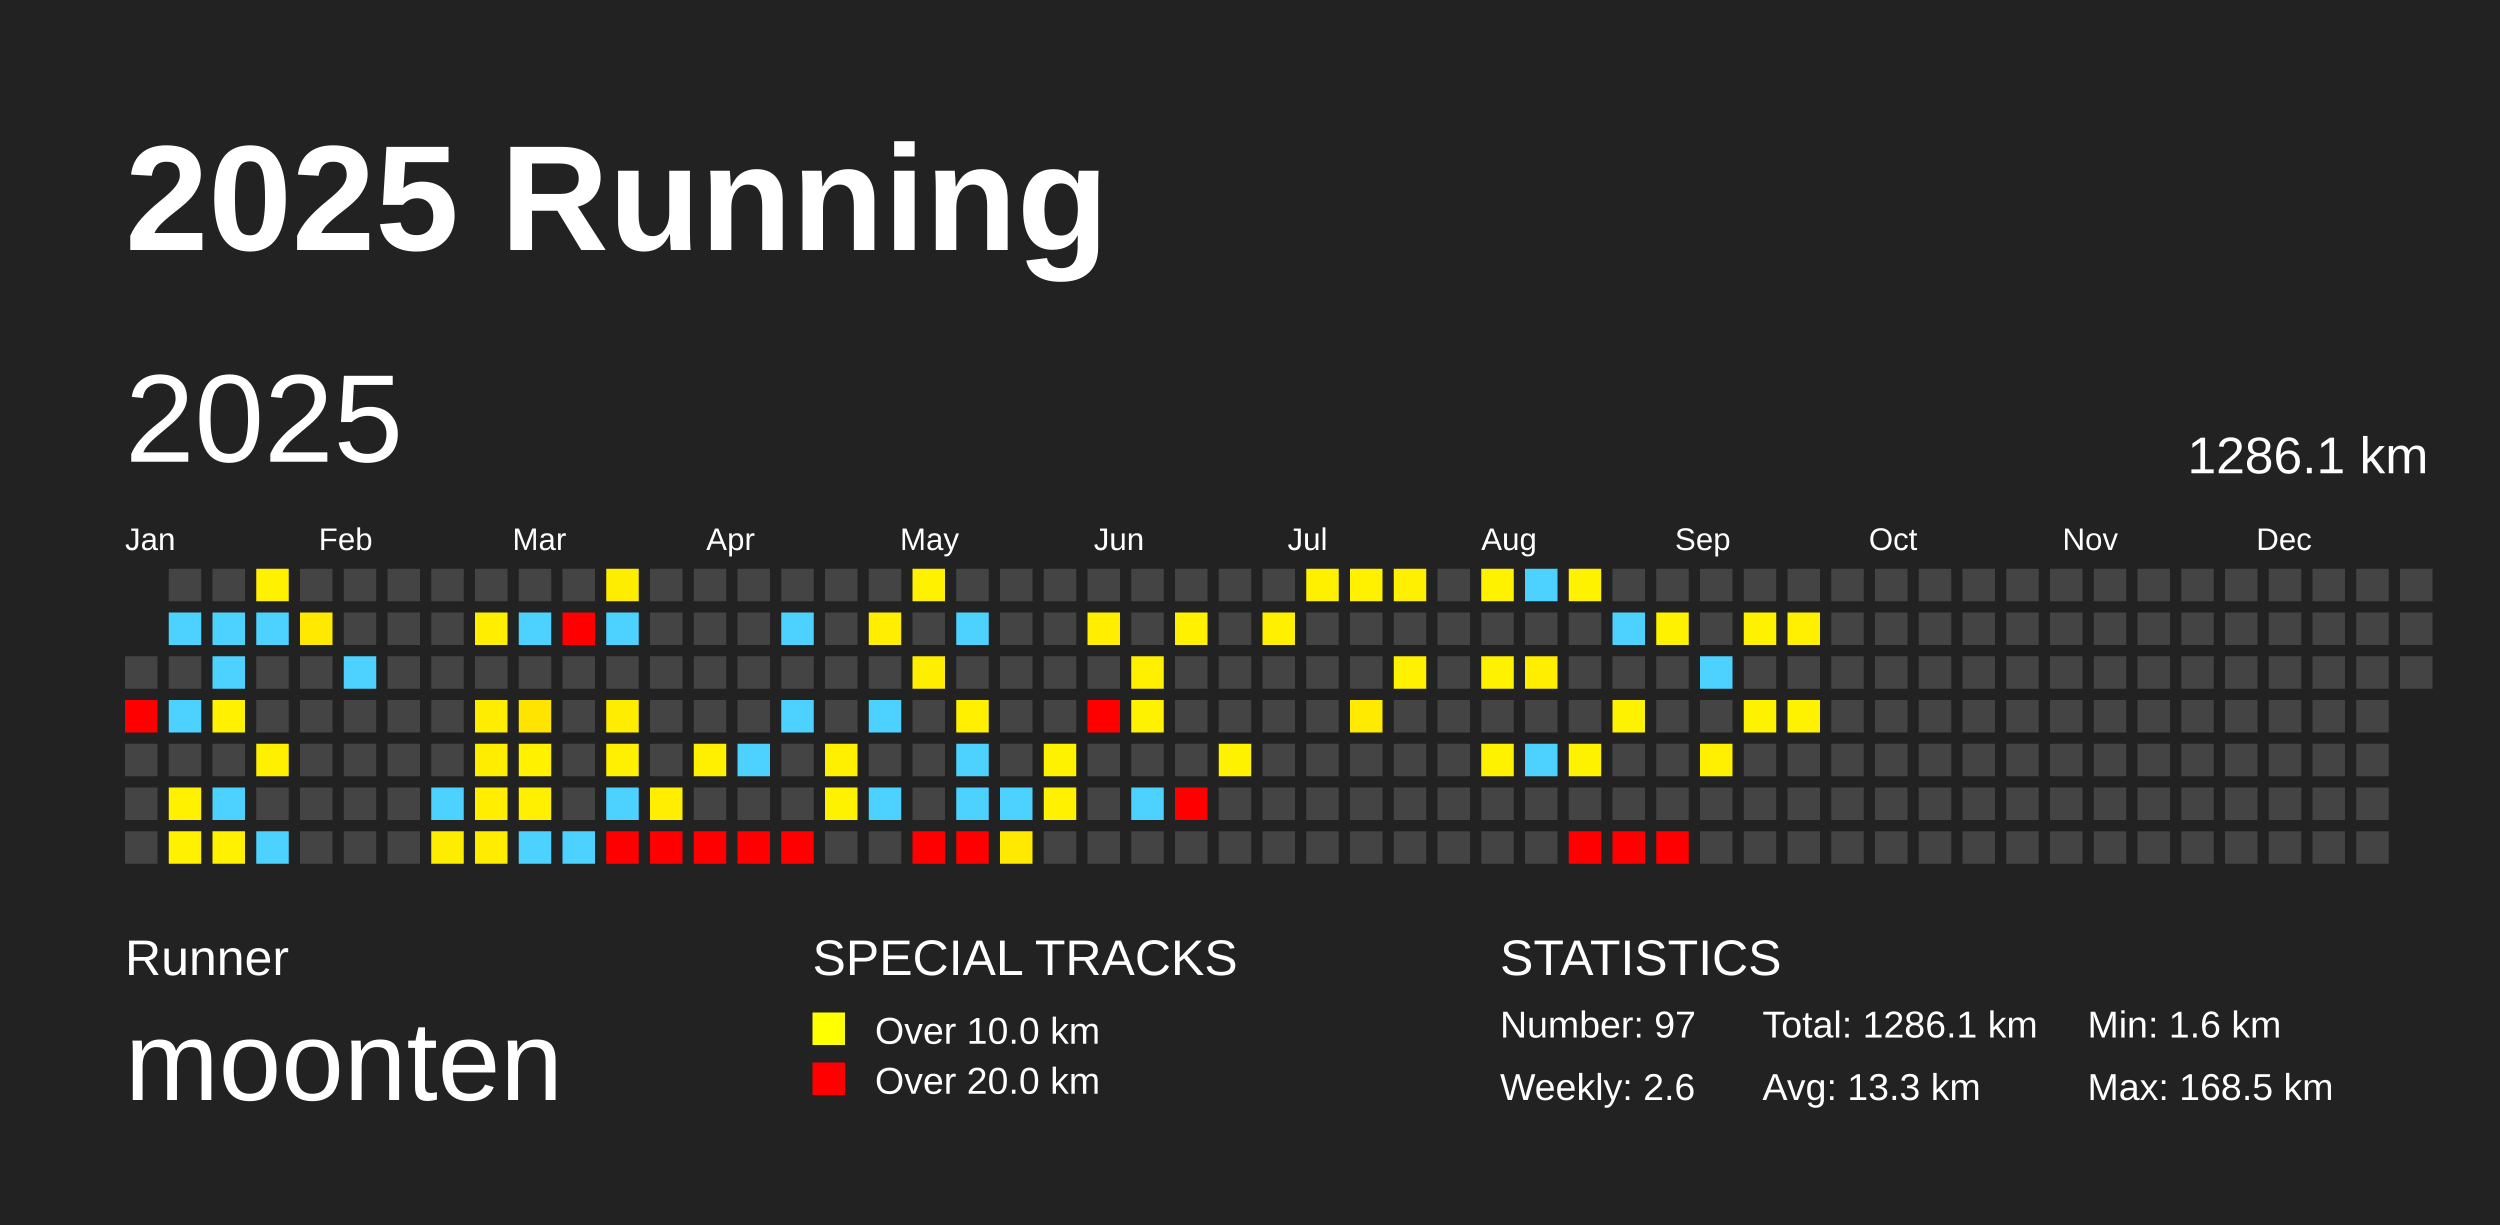
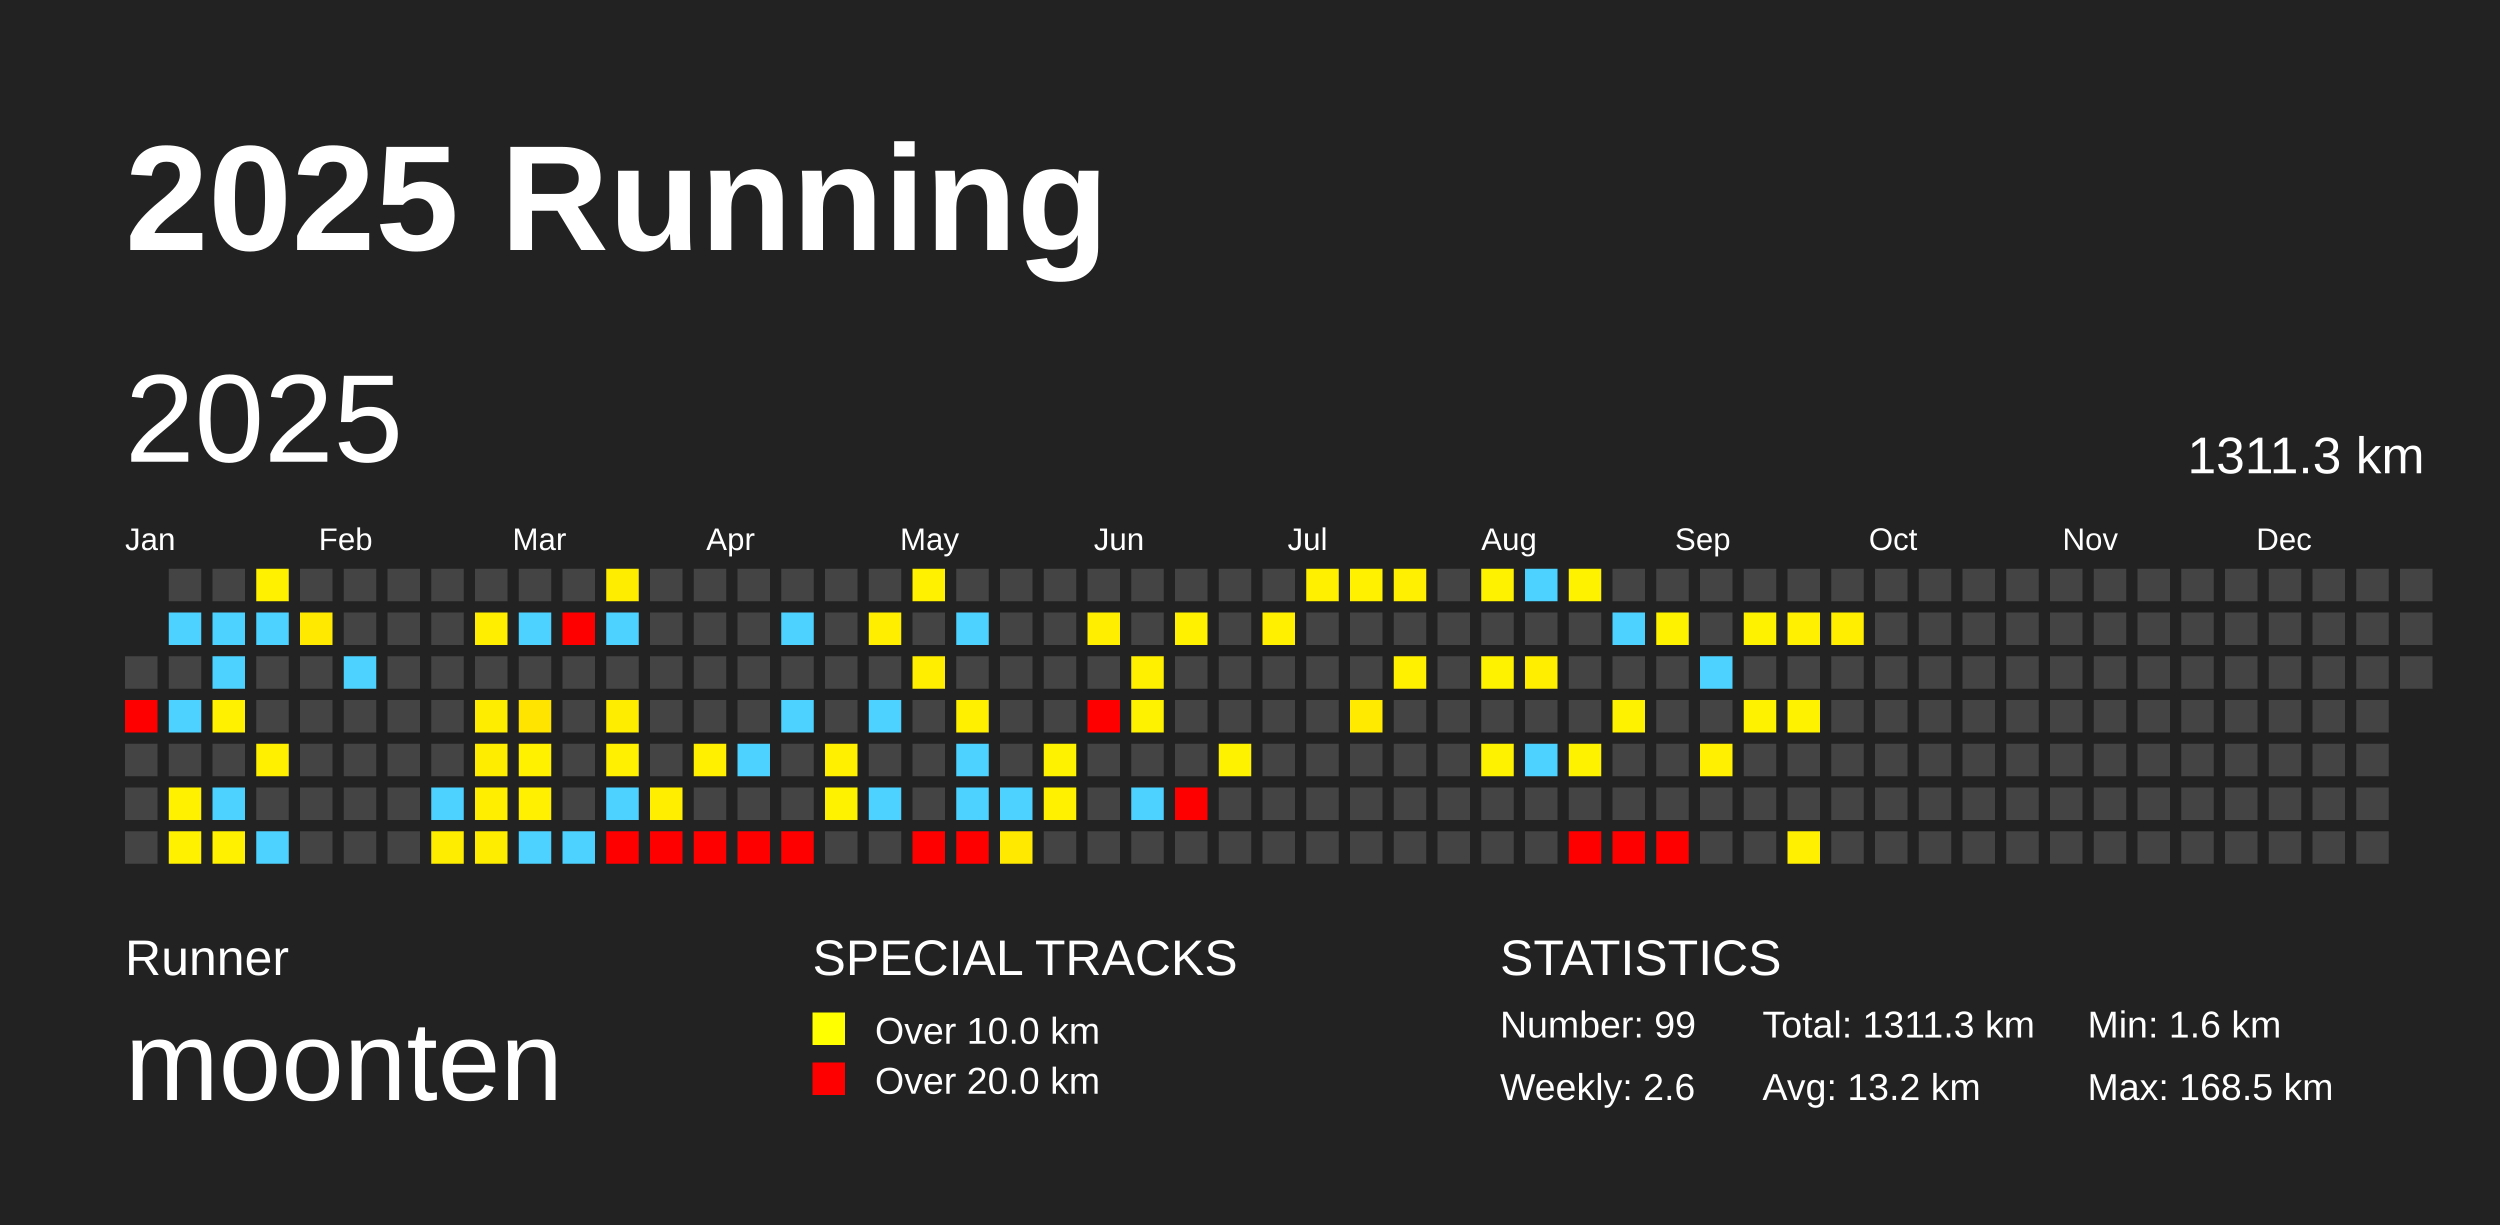
<svg xmlns="http://www.w3.org/2000/svg" baseProfile="full" height="98mm" version="1.1" viewBox="0,0,200,98" width="200mm">
  <defs />
  <rect fill="#222222" height="98" width="200" x="0" y="0" />
  <text fill="#FFFFFF" style="font-size:12px; font-family:Arial; font-weight:bold;" x="10" y="20">2025 Running</text>
  <text fill="#FFFFFF" style="font-size:4px; font-family:Arial" x="10" y="78">Runner</text>
  <text fill="#FFFFFF" style="font-size:9px; font-family:Arial" x="10" y="88">moonten</text>
  <text fill="#FFFFFF" style="font-size:4px; font-family:Arial" x="65" y="78">SPECIAL TRACKS</text>
  <rect fill="yellow" height="2.6" width="2.6" x="65" y="81" />
  <text fill="#FFFFFF" style="font-size:3px; font-family:Arial" x="70" y="83.5">Over 10.0 km</text>
  <rect fill="red" height="2.6" width="2.6" x="65" y="85" />
  <text fill="#FFFFFF" style="font-size:3px; font-family:Arial" x="70" y="87.5">Over 20.0 km</text>
  <text fill="#FFFFFF" style="font-size:4px; font-family:Arial" x="120" y="78">STATISTICS</text>
-   <text fill="#FFFFFF" style="font-size:3px; font-family:Arial" x="120" y="83">Number: 97</text>
+   <text fill="#FFFFFF" style="font-size:3px; font-family:Arial" x="120" y="83">Number: 99</text>
  <text fill="#FFFFFF" style="font-size:3px; font-family:Arial" x="120" y="88">Weekly: 2.6</text>
-   <text fill="#FFFFFF" style="font-size:3px; font-family:Arial" x="141" y="83">Total: 1286.1 km</text>
-   <text fill="#FFFFFF" style="font-size:3px; font-family:Arial" x="141" y="88">Avg: 13.3 km</text>
+   <text fill="#FFFFFF" style="font-size:3px; font-family:Arial" x="141" y="83">Total: 1311.3 km</text>
+   <text fill="#FFFFFF" style="font-size:3px; font-family:Arial" x="141" y="88">Avg: 13.2 km</text>
  <text fill="#FFFFFF" style="font-size:3px; font-family:Arial" x="167" y="83">Min: 1.6 km</text>
  <text fill="#FFFFFF" style="font-size:3px; font-family:Arial" x="167" y="88">Max: 168.5 km</text>
  <text dominant-baseline="hanging" fill="#FFFFFF" style="font-size:10.0px; font-family:Arial;" x="10" y="30">2025</text>
-   <text dominant-baseline="hanging" fill="#FFFFFF" style="font-size:4.125px; font-family:Arial;" x="175" y="35">1286.1 km</text>
+   <text dominant-baseline="hanging" fill="#FFFFFF" style="font-size:4.125px; font-family:Arial;" x="175" y="35">1311.3 km</text>
  <text fill="#FFFFFF" style="font-size:2.5px; font-family:Arial" x="10.0" y="44">Jan</text>
  <text fill="#FFFFFF" style="font-size:2.5px; font-family:Arial" x="25.5" y="44">Feb</text>
  <text fill="#FFFFFF" style="font-size:2.5px; font-family:Arial" x="41.0" y="44">Mar</text>
  <text fill="#FFFFFF" style="font-size:2.5px; font-family:Arial" x="56.5" y="44">Apr</text>
  <text fill="#FFFFFF" style="font-size:2.5px; font-family:Arial" x="72.0" y="44">May</text>
  <text fill="#FFFFFF" style="font-size:2.5px; font-family:Arial" x="87.5" y="44">Jun</text>
  <text fill="#FFFFFF" style="font-size:2.5px; font-family:Arial" x="103.0" y="44">Jul</text>
  <text fill="#FFFFFF" style="font-size:2.5px; font-family:Arial" x="118.5" y="44">Aug</text>
  <text fill="#FFFFFF" style="font-size:2.5px; font-family:Arial" x="134.0" y="44">Sep</text>
  <text fill="#FFFFFF" style="font-size:2.5px; font-family:Arial" x="149.5" y="44">Oct</text>
  <text fill="#FFFFFF" style="font-size:2.5px; font-family:Arial" x="165.0" y="44">Nov</text>
  <text fill="#FFFFFF" style="font-size:2.5px; font-family:Arial" x="180.5" y="44">Dec</text>
  <rect fill="#444444" height="2.6" width="2.6" x="10.0" y="52.5" />
  <rect fill="red" height="2.6" width="2.6" x="10.0" y="56.0" />
  <rect fill="#444444" height="2.6" width="2.6" x="10.0" y="59.5" />
  <rect fill="#444444" height="2.6" width="2.6" x="10.0" y="63.0" />
  <rect fill="#444444" height="2.6" width="2.6" x="10.0" y="66.5" />
  <rect fill="#444444" height="2.6" width="2.6" x="13.5" y="45.5" />
  <rect fill="#4dd2ff" height="2.6" width="2.6" x="13.5" y="49.0" />
  <rect fill="#444444" height="2.6" width="2.6" x="13.5" y="52.5" />
  <rect fill="#4dd2ff" height="2.6" width="2.6" x="13.5" y="56.0" />
  <rect fill="#444444" height="2.6" width="2.6" x="13.5" y="59.5" />
  <rect fill="#fff100" height="2.6" width="2.6" x="13.5" y="63.0" />
  <rect fill="#fff100" height="2.6" width="2.6" x="13.5" y="66.5" />
  <rect fill="#444444" height="2.6" width="2.6" x="17.0" y="45.5" />
  <rect fill="#4dd2ff" height="2.6" width="2.6" x="17.0" y="49.0" />
  <rect fill="#4dd2ff" height="2.6" width="2.6" x="17.0" y="52.5" />
  <rect fill="#fff100" height="2.6" width="2.6" x="17.0" y="56.0" />
  <rect fill="#444444" height="2.6" width="2.6" x="17.0" y="59.5" />
  <rect fill="#4dd2ff" height="2.6" width="2.6" x="17.0" y="63.0" />
  <rect fill="#fff100" height="2.6" width="2.6" x="17.0" y="66.5" />
  <rect fill="#fff100" height="2.6" width="2.6" x="20.5" y="45.5" />
  <rect fill="#4dd2ff" height="2.6" width="2.6" x="20.5" y="49.0" />
  <rect fill="#444444" height="2.6" width="2.6" x="20.5" y="52.5" />
  <rect fill="#444444" height="2.6" width="2.6" x="20.5" y="56.0" />
  <rect fill="#fff000" height="2.6" width="2.6" x="20.5" y="59.5" />
  <rect fill="#444444" height="2.6" width="2.6" x="20.5" y="63.0" />
  <rect fill="#4dd2ff" height="2.6" width="2.6" x="20.5" y="66.5" />
  <rect fill="#444444" height="2.6" width="2.6" x="24.0" y="45.5" />
  <rect fill="#ffe900" height="2.6" width="2.6" x="24.0" y="49.0" />
  <rect fill="#444444" height="2.6" width="2.6" x="24.0" y="52.5" />
  <rect fill="#444444" height="2.6" width="2.6" x="24.0" y="56.0" />
  <rect fill="#444444" height="2.6" width="2.6" x="24.0" y="59.5" />
  <rect fill="#444444" height="2.6" width="2.6" x="24.0" y="63.0" />
  <rect fill="#444444" height="2.6" width="2.6" x="24.0" y="66.5" />
  <rect fill="#444444" height="2.6" width="2.6" x="27.5" y="45.5" />
  <rect fill="#444444" height="2.6" width="2.6" x="27.5" y="49.0" />
  <rect fill="#4dd2ff" height="2.6" width="2.6" x="27.5" y="52.5" />
  <rect fill="#444444" height="2.6" width="2.6" x="27.5" y="56.0" />
  <rect fill="#444444" height="2.6" width="2.6" x="27.5" y="59.5" />
  <rect fill="#444444" height="2.6" width="2.6" x="27.5" y="63.0" />
  <rect fill="#444444" height="2.6" width="2.6" x="27.5" y="66.5" />
  <rect fill="#444444" height="2.6" width="2.6" x="31.0" y="45.5" />
  <rect fill="#444444" height="2.6" width="2.6" x="31.0" y="49.0" />
  <rect fill="#444444" height="2.6" width="2.6" x="31.0" y="52.5" />
  <rect fill="#444444" height="2.6" width="2.6" x="31.0" y="56.0" />
  <rect fill="#444444" height="2.6" width="2.6" x="31.0" y="59.5" />
  <rect fill="#444444" height="2.6" width="2.6" x="31.0" y="63.0" />
  <rect fill="#444444" height="2.6" width="2.6" x="31.0" y="66.5" />
  <rect fill="#444444" height="2.6" width="2.6" x="34.5" y="45.5" />
  <rect fill="#444444" height="2.6" width="2.6" x="34.5" y="49.0" />
  <rect fill="#444444" height="2.6" width="2.6" x="34.5" y="52.5" />
  <rect fill="#444444" height="2.6" width="2.6" x="34.5" y="56.0" />
  <rect fill="#444444" height="2.6" width="2.6" x="34.5" y="59.5" />
  <rect fill="#4dd2ff" height="2.6" width="2.6" x="34.5" y="63.0" />
  <rect fill="#ffed00" height="2.6" width="2.6" x="34.5" y="66.5" />
  <rect fill="#444444" height="2.6" width="2.6" x="38.0" y="45.5" />
  <rect fill="#ffee00" height="2.6" width="2.6" x="38.0" y="49.0" />
  <rect fill="#444444" height="2.6" width="2.6" x="38.0" y="52.5" />
  <rect fill="#ffed00" height="2.6" width="2.6" x="38.0" y="56.0" />
  <rect fill="#ffed00" height="2.6" width="2.6" x="38.0" y="59.5" />
  <rect fill="#ffee00" height="2.6" width="2.6" x="38.0" y="63.0" />
  <rect fill="#ffed00" height="2.6" width="2.6" x="38.0" y="66.5" />
  <rect fill="#444444" height="2.6" width="2.6" x="41.5" y="45.5" />
  <rect fill="#4dd2ff" height="2.6" width="2.6" x="41.5" y="49.0" />
  <rect fill="#444444" height="2.6" width="2.6" x="41.5" y="52.5" />
  <rect fill="#ffe400" height="2.6" width="2.6" x="41.5" y="56.0" />
  <rect fill="#fff100" height="2.6" width="2.6" x="41.5" y="59.5" />
  <rect fill="#ffef00" height="2.6" width="2.6" x="41.5" y="63.0" />
  <rect fill="#4dd2ff" height="2.6" width="2.6" x="41.5" y="66.5" />
  <rect fill="#444444" height="2.6" width="2.6" x="45.0" y="45.5" />
  <rect fill="red" height="2.6" width="2.6" x="45.0" y="49.0" />
  <rect fill="#444444" height="2.6" width="2.6" x="45.0" y="52.5" />
  <rect fill="#444444" height="2.6" width="2.6" x="45.0" y="56.0" />
  <rect fill="#444444" height="2.6" width="2.6" x="45.0" y="59.5" />
  <rect fill="#444444" height="2.6" width="2.6" x="45.0" y="63.0" />
  <rect fill="#4dd2ff" height="2.6" width="2.6" x="45.0" y="66.5" />
  <rect fill="#ffed00" height="2.6" width="2.6" x="48.5" y="45.5" />
  <rect fill="#4dd2ff" height="2.6" width="2.6" x="48.5" y="49.0" />
  <rect fill="#444444" height="2.6" width="2.6" x="48.5" y="52.5" />
  <rect fill="#ffed00" height="2.6" width="2.6" x="48.5" y="56.0" />
  <rect fill="#ffef00" height="2.6" width="2.6" x="48.5" y="59.5" />
  <rect fill="#4dd2ff" height="2.6" width="2.6" x="48.5" y="63.0" />
  <rect fill="red" height="2.6" width="2.6" x="48.5" y="66.5" />
  <rect fill="#444444" height="2.6" width="2.6" x="52.0" y="45.5" />
  <rect fill="#444444" height="2.6" width="2.6" x="52.0" y="49.0" />
  <rect fill="#444444" height="2.6" width="2.6" x="52.0" y="52.5" />
  <rect fill="#444444" height="2.6" width="2.6" x="52.0" y="56.0" />
  <rect fill="#444444" height="2.6" width="2.6" x="52.0" y="59.5" />
  <rect fill="#ffee00" height="2.6" width="2.6" x="52.0" y="63.0" />
  <rect fill="red" height="2.6" width="2.6" x="52.0" y="66.5" />
  <rect fill="#444444" height="2.6" width="2.6" x="55.5" y="45.5" />
  <rect fill="#444444" height="2.6" width="2.6" x="55.5" y="49.0" />
  <rect fill="#444444" height="2.6" width="2.6" x="55.5" y="52.5" />
  <rect fill="#444444" height="2.6" width="2.6" x="55.5" y="56.0" />
  <rect fill="#fff000" height="2.6" width="2.6" x="55.5" y="59.5" />
  <rect fill="#444444" height="2.6" width="2.6" x="55.5" y="63.0" />
  <rect fill="red" height="2.6" width="2.6" x="55.5" y="66.5" />
  <rect fill="#444444" height="2.6" width="2.6" x="59.0" y="45.5" />
  <rect fill="#444444" height="2.6" width="2.6" x="59.0" y="49.0" />
  <rect fill="#444444" height="2.6" width="2.6" x="59.0" y="52.5" />
  <rect fill="#444444" height="2.6" width="2.6" x="59.0" y="56.0" />
  <rect fill="#4dd2ff" height="2.6" width="2.6" x="59.0" y="59.5" />
  <rect fill="#444444" height="2.6" width="2.6" x="59.0" y="63.0" />
  <rect fill="red" height="2.6" width="2.6" x="59.0" y="66.5" />
  <rect fill="#444444" height="2.6" width="2.6" x="62.5" y="45.5" />
  <rect fill="#4dd2ff" height="2.6" width="2.6" x="62.5" y="49.0" />
  <rect fill="#444444" height="2.6" width="2.6" x="62.5" y="52.5" />
  <rect fill="#4dd2ff" height="2.6" width="2.6" x="62.5" y="56.0" />
  <rect fill="#444444" height="2.6" width="2.6" x="62.5" y="59.5" />
  <rect fill="#444444" height="2.6" width="2.6" x="62.5" y="63.0" />
  <rect fill="red" height="2.6" width="2.6" x="62.5" y="66.5" />
  <rect fill="#444444" height="2.6" width="2.6" x="66.0" y="45.5" />
  <rect fill="#444444" height="2.6" width="2.6" x="66.0" y="49.0" />
  <rect fill="#444444" height="2.6" width="2.6" x="66.0" y="52.5" />
  <rect fill="#444444" height="2.6" width="2.6" x="66.0" y="56.0" />
  <rect fill="#fff000" height="2.6" width="2.6" x="66.0" y="59.5" />
  <rect fill="#fff200" height="2.6" width="2.6" x="66.0" y="63.0" />
  <rect fill="#444444" height="2.6" width="2.6" x="66.0" y="66.5" />
  <rect fill="#444444" height="2.6" width="2.6" x="69.5" y="45.5" />
  <rect fill="#ffee00" height="2.6" width="2.6" x="69.5" y="49.0" />
  <rect fill="#444444" height="2.6" width="2.6" x="69.5" y="52.5" />
  <rect fill="#4dd2ff" height="2.6" width="2.6" x="69.5" y="56.0" />
  <rect fill="#444444" height="2.6" width="2.6" x="69.5" y="59.5" />
  <rect fill="#4dd2ff" height="2.6" width="2.6" x="69.5" y="63.0" />
  <rect fill="#444444" height="2.6" width="2.6" x="69.5" y="66.5" />
  <rect fill="#fff100" height="2.6" width="2.6" x="73.0" y="45.5" />
  <rect fill="#444444" height="2.6" width="2.6" x="73.0" y="49.0" />
  <rect fill="#ffee00" height="2.6" width="2.6" x="73.0" y="52.5" />
  <rect fill="#444444" height="2.6" width="2.6" x="73.0" y="56.0" />
  <rect fill="#444444" height="2.6" width="2.6" x="73.0" y="59.5" />
  <rect fill="#444444" height="2.6" width="2.6" x="73.0" y="63.0" />
  <rect fill="red" height="2.6" width="2.6" x="73.0" y="66.5" />
  <rect fill="#444444" height="2.6" width="2.6" x="76.5" y="45.5" />
  <rect fill="#4dd2ff" height="2.6" width="2.6" x="76.5" y="49.0" />
  <rect fill="#444444" height="2.6" width="2.6" x="76.5" y="52.5" />
  <rect fill="#fff000" height="2.6" width="2.6" x="76.5" y="56.0" />
  <rect fill="#4dd2ff" height="2.6" width="2.6" x="76.5" y="59.5" />
  <rect fill="#4dd2ff" height="2.6" width="2.6" x="76.5" y="63.0" />
  <rect fill="red" height="2.6" width="2.6" x="76.5" y="66.5" />
  <rect fill="#444444" height="2.6" width="2.6" x="80.0" y="45.5" />
  <rect fill="#444444" height="2.6" width="2.6" x="80.0" y="49.0" />
  <rect fill="#444444" height="2.6" width="2.6" x="80.0" y="52.5" />
  <rect fill="#444444" height="2.6" width="2.6" x="80.0" y="56.0" />
  <rect fill="#444444" height="2.6" width="2.6" x="80.0" y="59.5" />
  <rect fill="#4dd2ff" height="2.6" width="2.6" x="80.0" y="63.0" />
  <rect fill="#ffe900" height="2.6" width="2.6" x="80.0" y="66.5" />
  <rect fill="#444444" height="2.6" width="2.6" x="83.5" y="45.5" />
  <rect fill="#444444" height="2.6" width="2.6" x="83.5" y="49.0" />
  <rect fill="#444444" height="2.6" width="2.6" x="83.5" y="52.5" />
  <rect fill="#444444" height="2.6" width="2.6" x="83.5" y="56.0" />
  <rect fill="#fff200" height="2.6" width="2.6" x="83.5" y="59.5" />
  <rect fill="#fff100" height="2.6" width="2.6" x="83.5" y="63.0" />
  <rect fill="#444444" height="2.6" width="2.6" x="83.5" y="66.5" />
  <rect fill="#444444" height="2.6" width="2.6" x="87.0" y="45.5" />
  <rect fill="#ffee00" height="2.6" width="2.6" x="87.0" y="49.0" />
  <rect fill="#444444" height="2.6" width="2.6" x="87.0" y="52.5" />
  <rect fill="red" height="2.6" width="2.6" x="87.0" y="56.0" />
  <rect fill="#444444" height="2.6" width="2.6" x="87.0" y="59.5" />
  <rect fill="#444444" height="2.6" width="2.6" x="87.0" y="63.0" />
  <rect fill="#444444" height="2.6" width="2.6" x="87.0" y="66.5" />
  <rect fill="#444444" height="2.6" width="2.6" x="90.5" y="45.5" />
  <rect fill="#444444" height="2.6" width="2.6" x="90.5" y="49.0" />
  <rect fill="#fff000" height="2.6" width="2.6" x="90.5" y="52.5" />
  <rect fill="#fff200" height="2.6" width="2.6" x="90.5" y="56.0" />
  <rect fill="#444444" height="2.6" width="2.6" x="90.5" y="59.5" />
  <rect fill="#4dd2ff" height="2.6" width="2.6" x="90.5" y="63.0" />
  <rect fill="#444444" height="2.6" width="2.6" x="90.5" y="66.5" />
  <rect fill="#444444" height="2.6" width="2.6" x="94.0" y="45.5" />
  <rect fill="#fff100" height="2.6" width="2.6" x="94.0" y="49.0" />
  <rect fill="#444444" height="2.6" width="2.6" x="94.0" y="52.5" />
  <rect fill="#444444" height="2.6" width="2.6" x="94.0" y="56.0" />
  <rect fill="#444444" height="2.6" width="2.6" x="94.0" y="59.5" />
  <rect fill="red" height="2.6" width="2.6" x="94.0" y="63.0" />
  <rect fill="#444444" height="2.6" width="2.6" x="94.0" y="66.5" />
  <rect fill="#444444" height="2.6" width="2.6" x="97.5" y="45.5" />
  <rect fill="#444444" height="2.6" width="2.6" x="97.5" y="49.0" />
  <rect fill="#444444" height="2.6" width="2.6" x="97.5" y="52.5" />
  <rect fill="#444444" height="2.6" width="2.6" x="97.5" y="56.0" />
  <rect fill="#fff200" height="2.6" width="2.6" x="97.5" y="59.5" />
  <rect fill="#444444" height="2.6" width="2.6" x="97.5" y="63.0" />
  <rect fill="#444444" height="2.6" width="2.6" x="97.5" y="66.5" />
  <rect fill="#444444" height="2.6" width="2.6" x="101.0" y="45.5" />
  <rect fill="#fff000" height="2.6" width="2.6" x="101.0" y="49.0" />
  <rect fill="#444444" height="2.6" width="2.6" x="101.0" y="52.5" />
  <rect fill="#444444" height="2.6" width="2.6" x="101.0" y="56.0" />
  <rect fill="#444444" height="2.6" width="2.6" x="101.0" y="59.5" />
  <rect fill="#444444" height="2.6" width="2.6" x="101.0" y="63.0" />
  <rect fill="#444444" height="2.6" width="2.6" x="101.0" y="66.5" />
  <rect fill="#fff000" height="2.6" width="2.6" x="104.5" y="45.5" />
  <rect fill="#444444" height="2.6" width="2.6" x="104.5" y="49.0" />
  <rect fill="#444444" height="2.6" width="2.6" x="104.5" y="52.5" />
  <rect fill="#444444" height="2.6" width="2.6" x="104.5" y="56.0" />
  <rect fill="#444444" height="2.6" width="2.6" x="104.5" y="59.5" />
  <rect fill="#444444" height="2.6" width="2.6" x="104.5" y="63.0" />
  <rect fill="#444444" height="2.6" width="2.6" x="104.5" y="66.5" />
  <rect fill="#fff100" height="2.6" width="2.6" x="108.0" y="45.5" />
  <rect fill="#444444" height="2.6" width="2.6" x="108.0" y="49.0" />
  <rect fill="#444444" height="2.6" width="2.6" x="108.0" y="52.5" />
  <rect fill="#ffea00" height="2.6" width="2.6" x="108.0" y="56.0" />
  <rect fill="#444444" height="2.6" width="2.6" x="108.0" y="59.5" />
  <rect fill="#444444" height="2.6" width="2.6" x="108.0" y="63.0" />
  <rect fill="#444444" height="2.6" width="2.6" x="108.0" y="66.5" />
  <rect fill="#ffef00" height="2.6" width="2.6" x="111.5" y="45.5" />
  <rect fill="#444444" height="2.6" width="2.6" x="111.5" y="49.0" />
  <rect fill="#fff100" height="2.6" width="2.6" x="111.5" y="52.5" />
  <rect fill="#444444" height="2.6" width="2.6" x="111.5" y="56.0" />
  <rect fill="#444444" height="2.6" width="2.6" x="111.5" y="59.5" />
  <rect fill="#444444" height="2.6" width="2.6" x="111.5" y="63.0" />
  <rect fill="#444444" height="2.6" width="2.6" x="111.5" y="66.5" />
  <rect fill="#444444" height="2.6" width="2.6" x="115.0" y="45.5" />
  <rect fill="#444444" height="2.6" width="2.6" x="115.0" y="49.0" />
  <rect fill="#444444" height="2.6" width="2.6" x="115.0" y="52.5" />
  <rect fill="#444444" height="2.6" width="2.6" x="115.0" y="56.0" />
  <rect fill="#444444" height="2.6" width="2.6" x="115.0" y="59.5" />
  <rect fill="#444444" height="2.6" width="2.6" x="115.0" y="63.0" />
  <rect fill="#444444" height="2.6" width="2.6" x="115.0" y="66.5" />
  <rect fill="#fff200" height="2.6" width="2.6" x="118.5" y="45.5" />
  <rect fill="#444444" height="2.6" width="2.6" x="118.5" y="49.0" />
  <rect fill="#fff200" height="2.6" width="2.6" x="118.5" y="52.5" />
  <rect fill="#444444" height="2.6" width="2.6" x="118.5" y="56.0" />
  <rect fill="#fff200" height="2.6" width="2.6" x="118.5" y="59.5" />
  <rect fill="#444444" height="2.6" width="2.6" x="118.5" y="63.0" />
  <rect fill="#444444" height="2.6" width="2.6" x="118.5" y="66.5" />
  <rect fill="#4dd2ff" height="2.6" width="2.6" x="122.0" y="45.5" />
  <rect fill="#444444" height="2.6" width="2.6" x="122.0" y="49.0" />
  <rect fill="#ffee00" height="2.6" width="2.6" x="122.0" y="52.5" />
  <rect fill="#444444" height="2.6" width="2.6" x="122.0" y="56.0" />
  <rect fill="#4dd2ff" height="2.6" width="2.6" x="122.0" y="59.5" />
  <rect fill="#444444" height="2.6" width="2.6" x="122.0" y="63.0" />
  <rect fill="#444444" height="2.6" width="2.6" x="122.0" y="66.5" />
  <rect fill="#fff200" height="2.6" width="2.6" x="125.5" y="45.5" />
  <rect fill="#444444" height="2.6" width="2.6" x="125.5" y="49.0" />
  <rect fill="#444444" height="2.6" width="2.6" x="125.5" y="52.5" />
  <rect fill="#444444" height="2.6" width="2.6" x="125.5" y="56.0" />
  <rect fill="#fff200" height="2.6" width="2.6" x="125.5" y="59.5" />
  <rect fill="#444444" height="2.6" width="2.6" x="125.5" y="63.0" />
  <rect fill="red" height="2.6" width="2.6" x="125.5" y="66.5" />
  <rect fill="#444444" height="2.6" width="2.6" x="129.0" y="45.5" />
  <rect fill="#4dd2ff" height="2.6" width="2.6" x="129.0" y="49.0" />
  <rect fill="#444444" height="2.6" width="2.6" x="129.0" y="52.5" />
  <rect fill="#fff200" height="2.6" width="2.6" x="129.0" y="56.0" />
  <rect fill="#444444" height="2.6" width="2.6" x="129.0" y="59.5" />
  <rect fill="#444444" height="2.6" width="2.6" x="129.0" y="63.0" />
  <rect fill="red" height="2.6" width="2.6" x="129.0" y="66.5" />
  <rect fill="#444444" height="2.6" width="2.6" x="132.5" y="45.5" />
  <rect fill="#fff200" height="2.6" width="2.6" x="132.5" y="49.0" />
  <rect fill="#444444" height="2.6" width="2.6" x="132.5" y="52.5" />
  <rect fill="#444444" height="2.6" width="2.6" x="132.5" y="56.0" />
  <rect fill="#444444" height="2.6" width="2.6" x="132.5" y="59.5" />
  <rect fill="#444444" height="2.6" width="2.6" x="132.5" y="63.0" />
  <rect fill="red" height="2.6" width="2.6" x="132.5" y="66.5" />
  <rect fill="#444444" height="2.6" width="2.6" x="136.0" y="45.5" />
  <rect fill="#444444" height="2.6" width="2.6" x="136.0" y="49.0" />
  <rect fill="#4dd2ff" height="2.6" width="2.6" x="136.0" y="52.5" />
  <rect fill="#444444" height="2.6" width="2.6" x="136.0" y="56.0" />
  <rect fill="#ffef00" height="2.6" width="2.6" x="136.0" y="59.5" />
  <rect fill="#444444" height="2.6" width="2.6" x="136.0" y="63.0" />
  <rect fill="#444444" height="2.6" width="2.6" x="136.0" y="66.5" />
  <rect fill="#444444" height="2.6" width="2.6" x="139.5" y="45.5" />
  <rect fill="#fff200" height="2.6" width="2.6" x="139.5" y="49.0" />
  <rect fill="#444444" height="2.6" width="2.6" x="139.5" y="52.5" />
  <rect fill="#fff200" height="2.6" width="2.6" x="139.5" y="56.0" />
  <rect fill="#444444" height="2.6" width="2.6" x="139.5" y="59.5" />
  <rect fill="#444444" height="2.6" width="2.6" x="139.5" y="63.0" />
  <rect fill="#444444" height="2.6" width="2.6" x="139.5" y="66.5" />
  <rect fill="#444444" height="2.6" width="2.6" x="143.0" y="45.5" />
  <rect fill="#ffef00" height="2.6" width="2.6" x="143.0" y="49.0" />
  <rect fill="#444444" height="2.6" width="2.6" x="143.0" y="52.5" />
  <rect fill="#fff200" height="2.6" width="2.6" x="143.0" y="56.0" />
  <rect fill="#444444" height="2.6" width="2.6" x="143.0" y="59.5" />
  <rect fill="#444444" height="2.6" width="2.6" x="143.0" y="63.0" />
-   <rect fill="#444444" height="2.6" width="2.6" x="143.0" y="66.5" />
+   <rect fill="#ffef00" height="2.6" width="2.6" x="143.0" y="66.5" />
  <rect fill="#444444" height="2.6" width="2.6" x="146.5" y="45.5" />
-   <rect fill="#444444" height="2.6" width="2.6" x="146.5" y="49.0" />
+   <rect fill="#ffee00" height="2.6" width="2.6" x="146.5" y="49.0" />
  <rect fill="#444444" height="2.6" width="2.6" x="146.5" y="52.5" />
  <rect fill="#444444" height="2.6" width="2.6" x="146.5" y="56.0" />
  <rect fill="#444444" height="2.6" width="2.6" x="146.5" y="59.5" />
  <rect fill="#444444" height="2.6" width="2.6" x="146.5" y="63.0" />
  <rect fill="#444444" height="2.6" width="2.6" x="146.5" y="66.5" />
  <rect fill="#444444" height="2.6" width="2.6" x="150.0" y="45.5" />
  <rect fill="#444444" height="2.6" width="2.6" x="150.0" y="49.0" />
  <rect fill="#444444" height="2.6" width="2.6" x="150.0" y="52.5" />
  <rect fill="#444444" height="2.6" width="2.6" x="150.0" y="56.0" />
  <rect fill="#444444" height="2.6" width="2.6" x="150.0" y="59.5" />
  <rect fill="#444444" height="2.6" width="2.6" x="150.0" y="63.0" />
  <rect fill="#444444" height="2.6" width="2.6" x="150.0" y="66.5" />
  <rect fill="#444444" height="2.6" width="2.6" x="153.5" y="45.5" />
  <rect fill="#444444" height="2.6" width="2.6" x="153.5" y="49.0" />
  <rect fill="#444444" height="2.6" width="2.6" x="153.5" y="52.5" />
  <rect fill="#444444" height="2.6" width="2.6" x="153.5" y="56.0" />
  <rect fill="#444444" height="2.6" width="2.6" x="153.5" y="59.5" />
  <rect fill="#444444" height="2.6" width="2.6" x="153.5" y="63.0" />
  <rect fill="#444444" height="2.6" width="2.6" x="153.5" y="66.5" />
  <rect fill="#444444" height="2.6" width="2.6" x="157.0" y="45.5" />
  <rect fill="#444444" height="2.6" width="2.6" x="157.0" y="49.0" />
  <rect fill="#444444" height="2.6" width="2.6" x="157.0" y="52.5" />
  <rect fill="#444444" height="2.6" width="2.6" x="157.0" y="56.0" />
  <rect fill="#444444" height="2.6" width="2.6" x="157.0" y="59.5" />
  <rect fill="#444444" height="2.6" width="2.6" x="157.0" y="63.0" />
  <rect fill="#444444" height="2.6" width="2.6" x="157.0" y="66.5" />
  <rect fill="#444444" height="2.6" width="2.6" x="160.5" y="45.5" />
  <rect fill="#444444" height="2.6" width="2.6" x="160.5" y="49.0" />
  <rect fill="#444444" height="2.6" width="2.6" x="160.5" y="52.5" />
  <rect fill="#444444" height="2.6" width="2.6" x="160.5" y="56.0" />
  <rect fill="#444444" height="2.6" width="2.6" x="160.5" y="59.5" />
  <rect fill="#444444" height="2.6" width="2.6" x="160.5" y="63.0" />
  <rect fill="#444444" height="2.6" width="2.6" x="160.5" y="66.5" />
  <rect fill="#444444" height="2.6" width="2.6" x="164.0" y="45.5" />
  <rect fill="#444444" height="2.6" width="2.6" x="164.0" y="49.0" />
  <rect fill="#444444" height="2.6" width="2.6" x="164.0" y="52.5" />
  <rect fill="#444444" height="2.6" width="2.6" x="164.0" y="56.0" />
  <rect fill="#444444" height="2.6" width="2.6" x="164.0" y="59.5" />
  <rect fill="#444444" height="2.6" width="2.6" x="164.0" y="63.0" />
  <rect fill="#444444" height="2.6" width="2.6" x="164.0" y="66.5" />
  <rect fill="#444444" height="2.6" width="2.6" x="167.5" y="45.5" />
  <rect fill="#444444" height="2.6" width="2.6" x="167.5" y="49.0" />
  <rect fill="#444444" height="2.6" width="2.6" x="167.5" y="52.5" />
  <rect fill="#444444" height="2.6" width="2.6" x="167.5" y="56.0" />
  <rect fill="#444444" height="2.6" width="2.6" x="167.5" y="59.5" />
  <rect fill="#444444" height="2.6" width="2.6" x="167.5" y="63.0" />
  <rect fill="#444444" height="2.6" width="2.6" x="167.5" y="66.5" />
  <rect fill="#444444" height="2.6" width="2.6" x="171.0" y="45.5" />
  <rect fill="#444444" height="2.6" width="2.6" x="171.0" y="49.0" />
  <rect fill="#444444" height="2.6" width="2.6" x="171.0" y="52.5" />
  <rect fill="#444444" height="2.6" width="2.6" x="171.0" y="56.0" />
  <rect fill="#444444" height="2.6" width="2.6" x="171.0" y="59.5" />
  <rect fill="#444444" height="2.6" width="2.6" x="171.0" y="63.0" />
  <rect fill="#444444" height="2.6" width="2.6" x="171.0" y="66.5" />
  <rect fill="#444444" height="2.6" width="2.6" x="174.5" y="45.5" />
  <rect fill="#444444" height="2.6" width="2.6" x="174.5" y="49.0" />
  <rect fill="#444444" height="2.6" width="2.6" x="174.5" y="52.5" />
  <rect fill="#444444" height="2.6" width="2.6" x="174.5" y="56.0" />
  <rect fill="#444444" height="2.6" width="2.6" x="174.5" y="59.5" />
  <rect fill="#444444" height="2.6" width="2.6" x="174.5" y="63.0" />
  <rect fill="#444444" height="2.6" width="2.6" x="174.5" y="66.5" />
  <rect fill="#444444" height="2.6" width="2.6" x="178.0" y="45.5" />
  <rect fill="#444444" height="2.6" width="2.6" x="178.0" y="49.0" />
  <rect fill="#444444" height="2.6" width="2.6" x="178.0" y="52.5" />
  <rect fill="#444444" height="2.6" width="2.6" x="178.0" y="56.0" />
  <rect fill="#444444" height="2.6" width="2.6" x="178.0" y="59.5" />
  <rect fill="#444444" height="2.6" width="2.6" x="178.0" y="63.0" />
  <rect fill="#444444" height="2.6" width="2.6" x="178.0" y="66.5" />
  <rect fill="#444444" height="2.6" width="2.6" x="181.5" y="45.5" />
  <rect fill="#444444" height="2.6" width="2.6" x="181.5" y="49.0" />
  <rect fill="#444444" height="2.6" width="2.6" x="181.5" y="52.5" />
  <rect fill="#444444" height="2.6" width="2.6" x="181.5" y="56.0" />
  <rect fill="#444444" height="2.6" width="2.6" x="181.5" y="59.5" />
  <rect fill="#444444" height="2.6" width="2.6" x="181.5" y="63.0" />
  <rect fill="#444444" height="2.6" width="2.6" x="181.5" y="66.5" />
  <rect fill="#444444" height="2.6" width="2.6" x="185.0" y="45.5" />
  <rect fill="#444444" height="2.6" width="2.6" x="185.0" y="49.0" />
  <rect fill="#444444" height="2.6" width="2.6" x="185.0" y="52.5" />
  <rect fill="#444444" height="2.6" width="2.6" x="185.0" y="56.0" />
  <rect fill="#444444" height="2.6" width="2.6" x="185.0" y="59.5" />
  <rect fill="#444444" height="2.6" width="2.6" x="185.0" y="63.0" />
  <rect fill="#444444" height="2.6" width="2.6" x="185.0" y="66.5" />
  <rect fill="#444444" height="2.6" width="2.6" x="188.5" y="45.5" />
  <rect fill="#444444" height="2.6" width="2.6" x="188.5" y="49.0" />
  <rect fill="#444444" height="2.6" width="2.6" x="188.5" y="52.5" />
  <rect fill="#444444" height="2.6" width="2.6" x="188.5" y="56.0" />
  <rect fill="#444444" height="2.6" width="2.6" x="188.5" y="59.5" />
  <rect fill="#444444" height="2.6" width="2.6" x="188.5" y="63.0" />
  <rect fill="#444444" height="2.6" width="2.6" x="188.5" y="66.5" />
  <rect fill="#444444" height="2.6" width="2.6" x="192.0" y="45.5" />
  <rect fill="#444444" height="2.6" width="2.6" x="192.0" y="49.0" />
  <rect fill="#444444" height="2.6" width="2.6" x="192.0" y="52.5" />
</svg>
